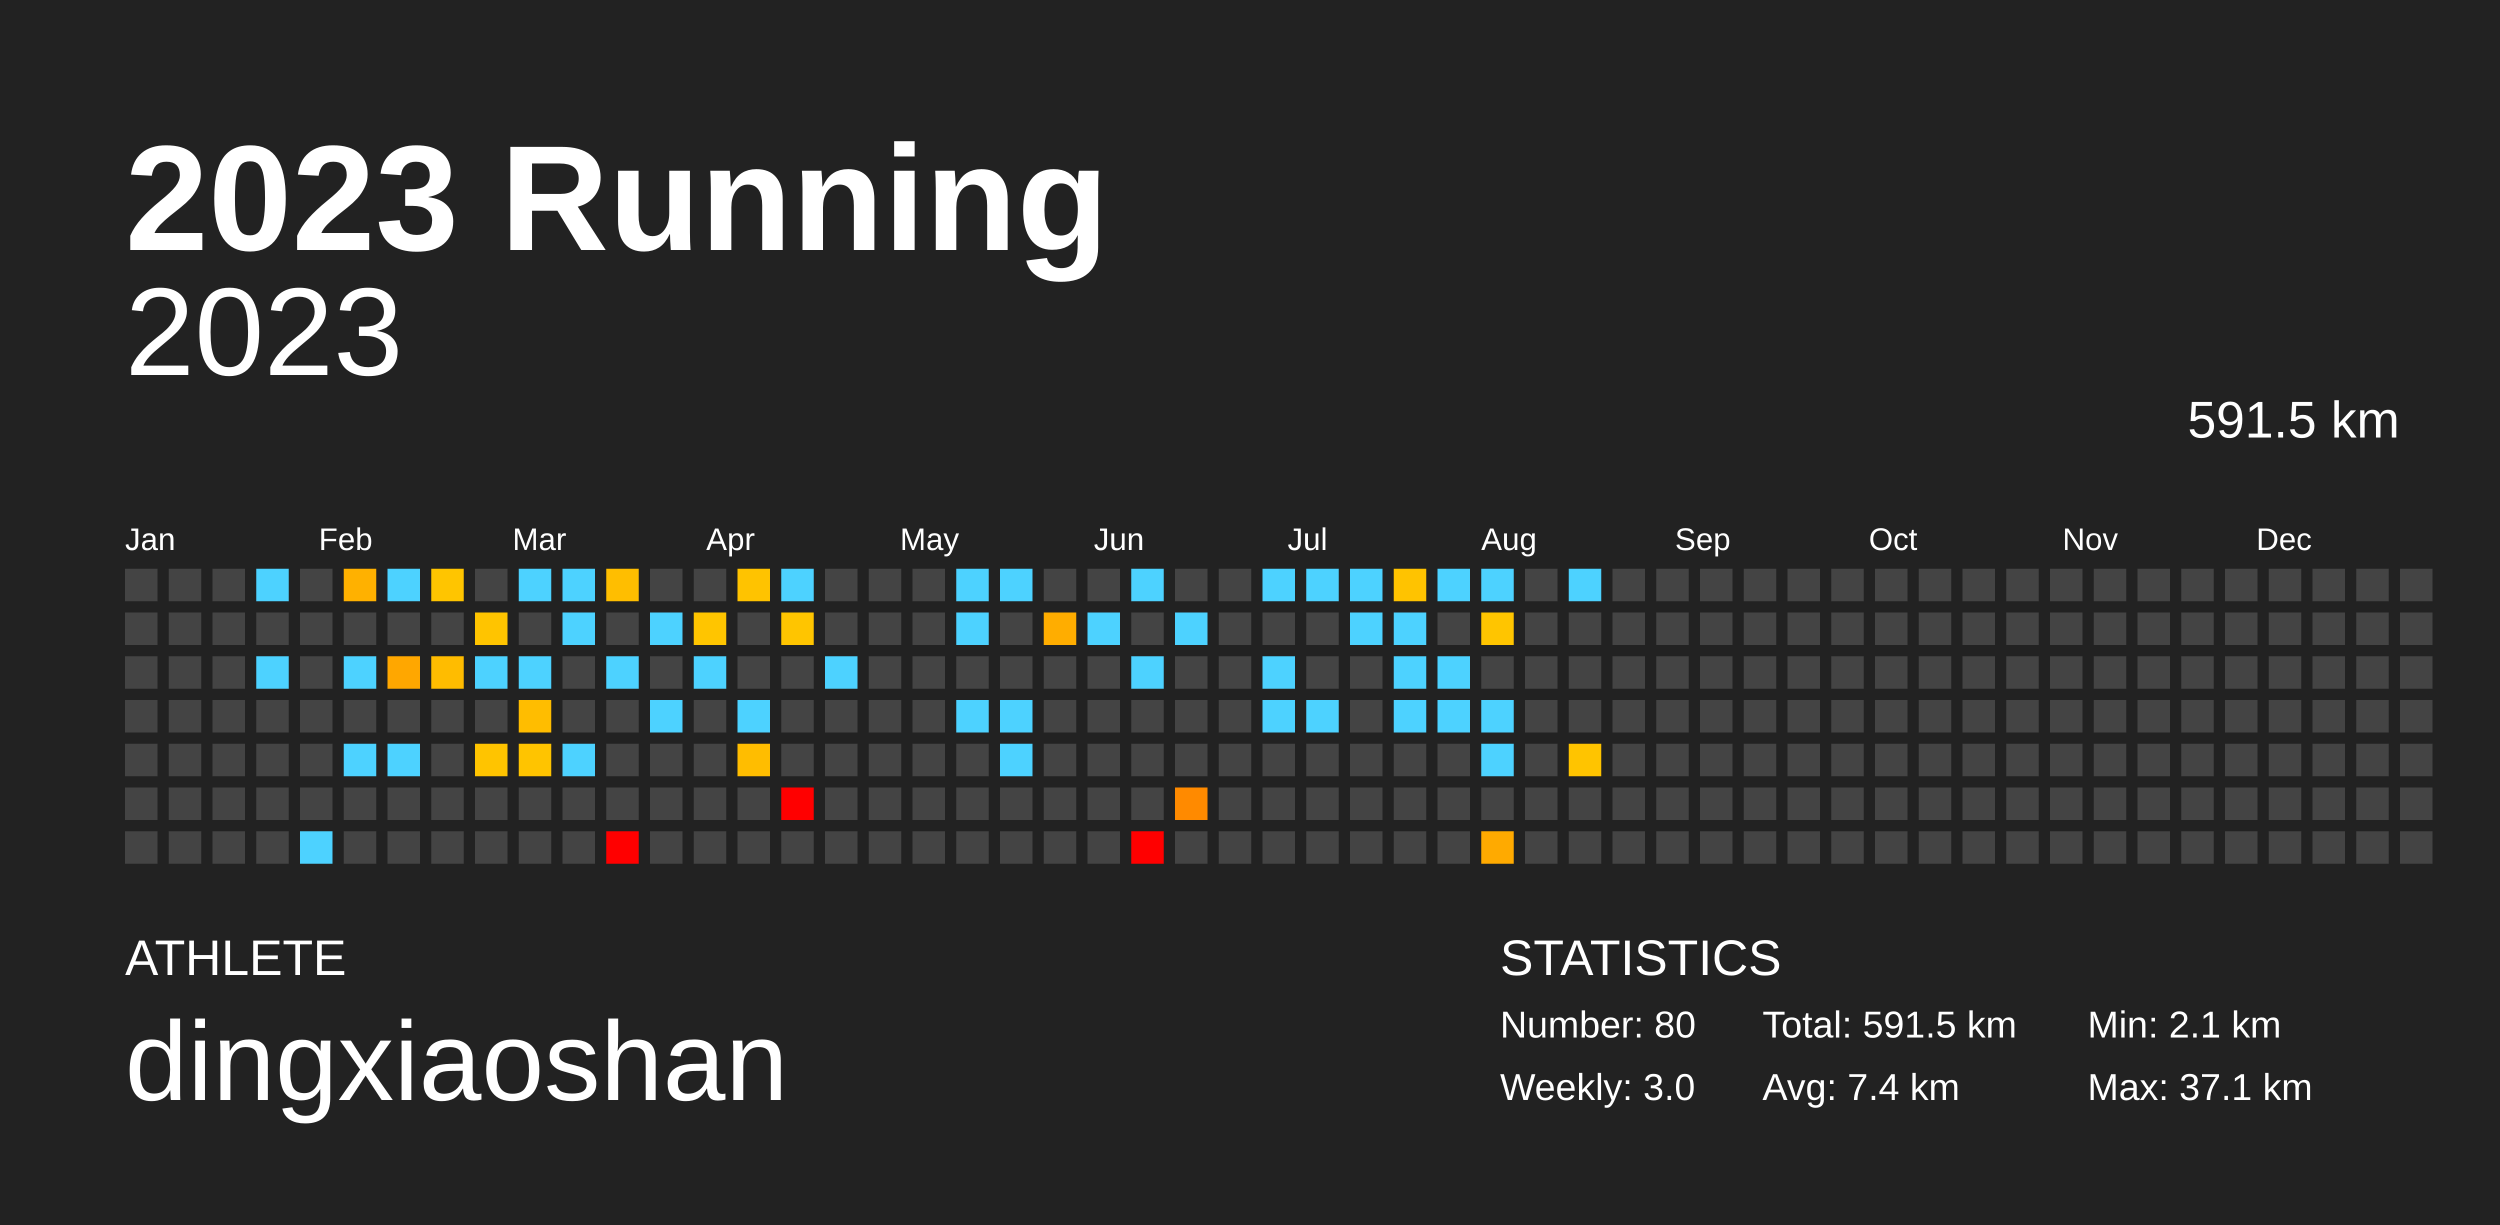
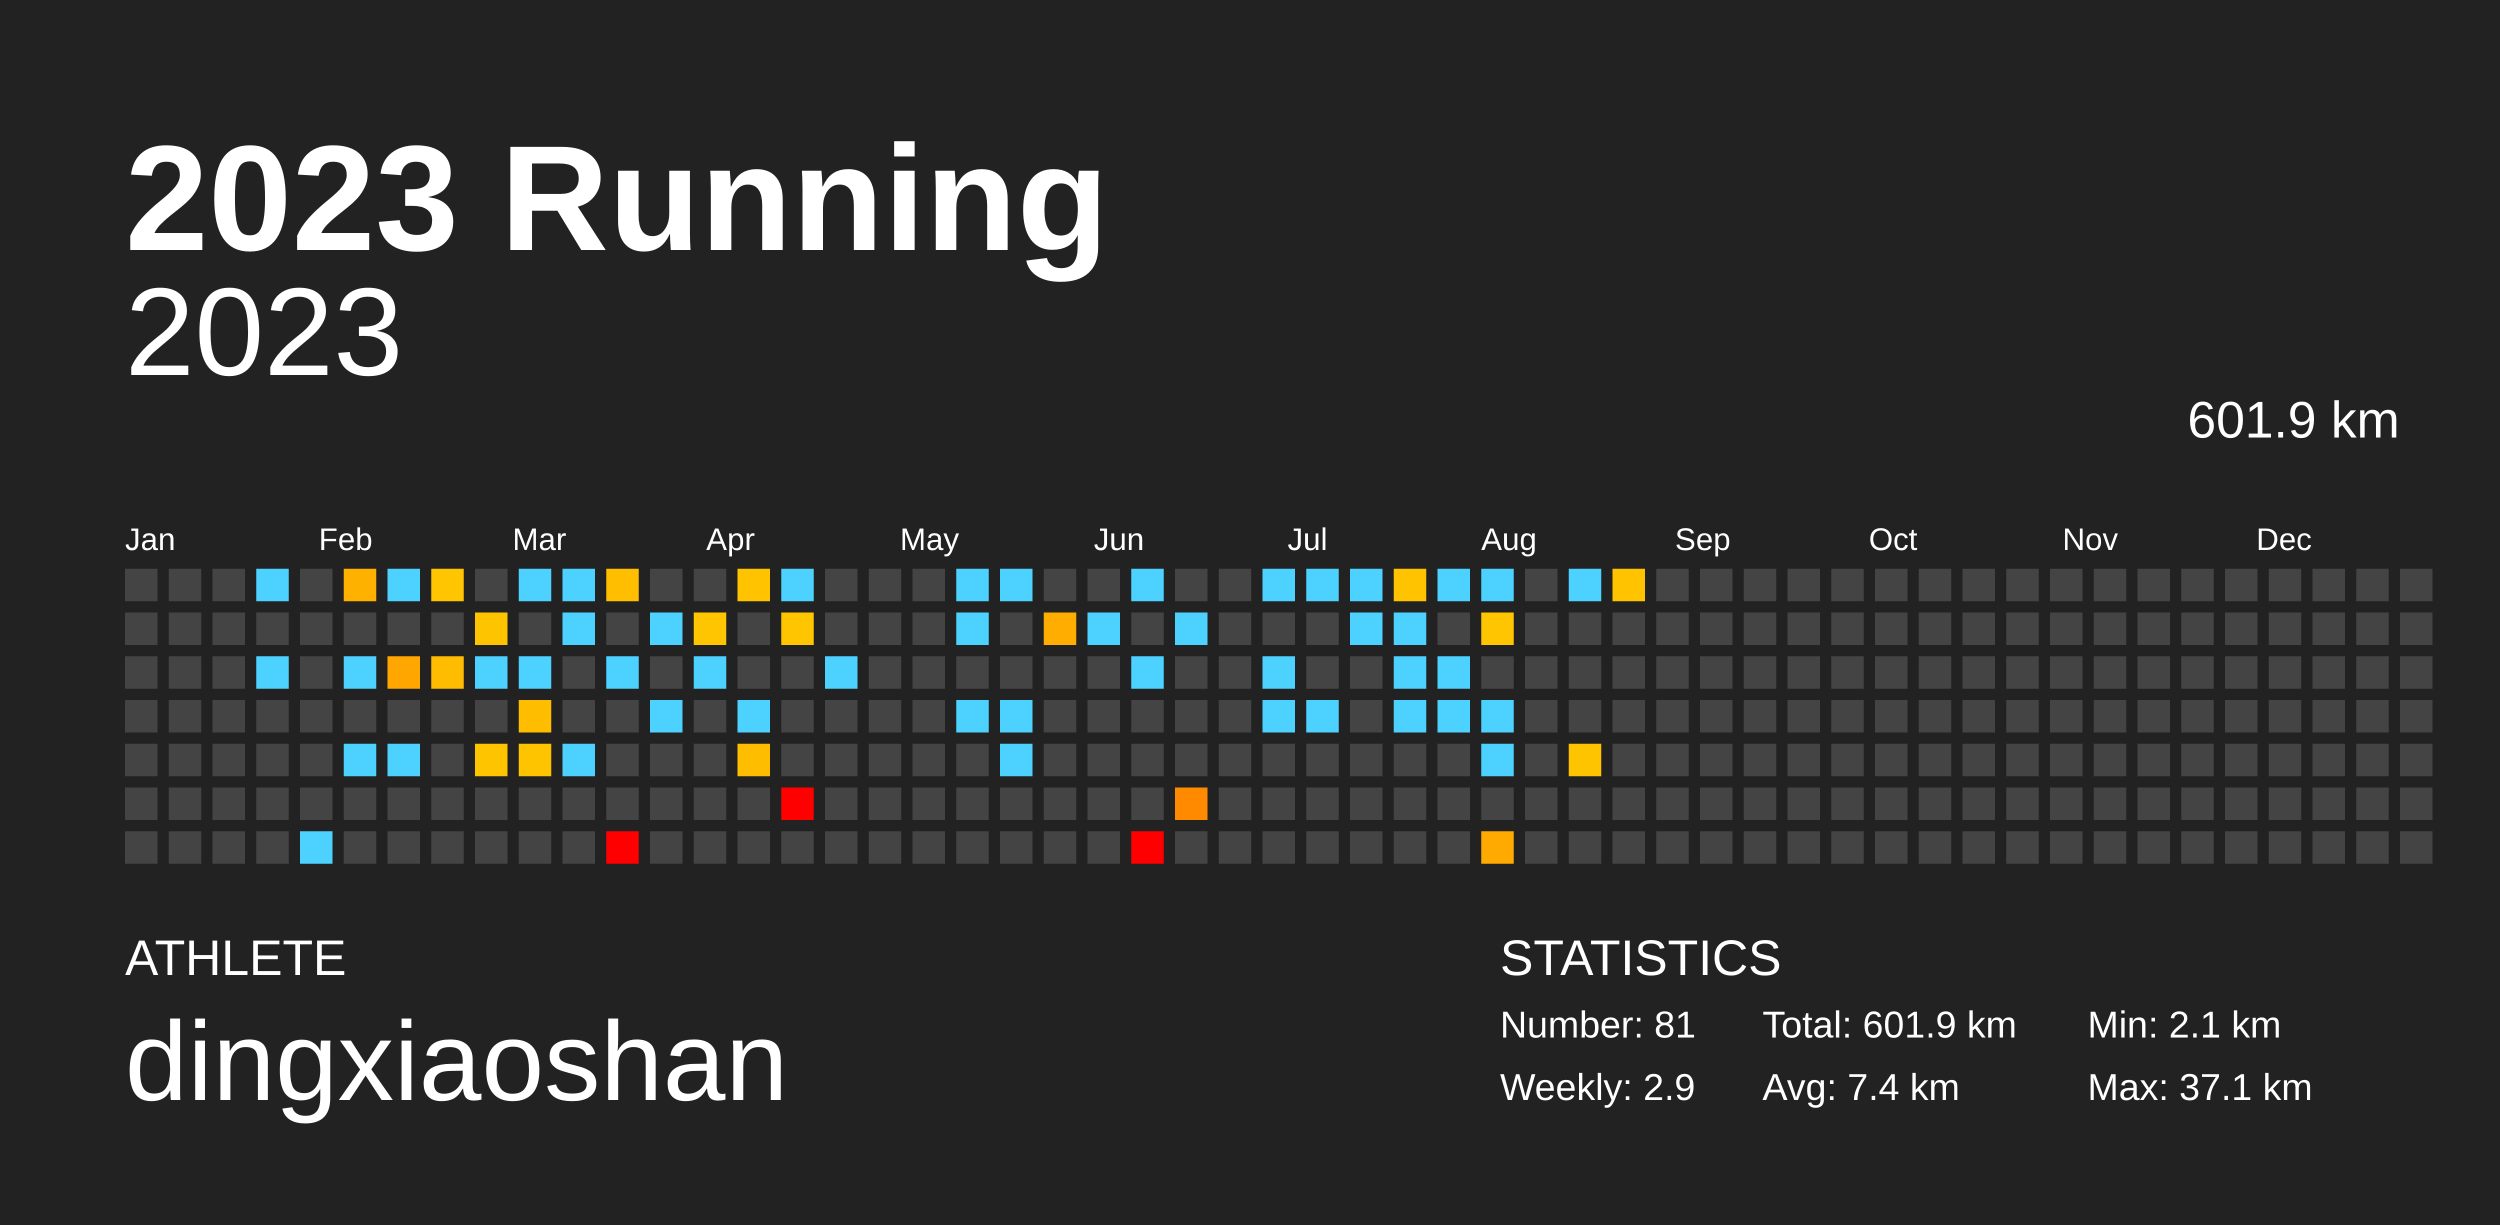
<svg xmlns="http://www.w3.org/2000/svg" baseProfile="full" height="98mm" version="1.1" viewBox="0,0,200,98" width="200mm">
  <defs />
  <rect fill="#222222" height="98" width="200" x="0" y="0" />
  <text fill="#FFFFFF" style="font-size:12px; font-family:Arial; font-weight:bold;" x="10" y="20">2023 Running</text>
  <text fill="#FFFFFF" style="font-size:4px; font-family:Arial" x="10" y="78">ATHLETE</text>
  <text fill="#FFFFFF" style="font-size:9px; font-family:Arial" x="10" y="88">dingxiaoshan</text>
  <text fill="#FFFFFF" style="font-size:4px; font-family:Arial" x="120" y="78">STATISTICS</text>
-   <text fill="#FFFFFF" style="font-size:3px; font-family:Arial" x="120" y="83">Number: 80</text>
-   <text fill="#FFFFFF" style="font-size:3px; font-family:Arial" x="120" y="88">Weekly: 3.0</text>
-   <text fill="#FFFFFF" style="font-size:3px; font-family:Arial" x="141" y="83">Total: 591.5 km</text>
+   <text fill="#FFFFFF" style="font-size:3px; font-family:Arial" x="120" y="83">Number: 81</text>
+   <text fill="#FFFFFF" style="font-size:3px; font-family:Arial" x="120" y="88">Weekly: 2.9</text>
+   <text fill="#FFFFFF" style="font-size:3px; font-family:Arial" x="141" y="83">Total: 601.9 km</text>
  <text fill="#FFFFFF" style="font-size:3px; font-family:Arial" x="141" y="88">Avg: 7.4 km</text>
  <text fill="#FFFFFF" style="font-size:3px; font-family:Arial" x="167" y="83">Min: 2.1 km</text>
  <text fill="#FFFFFF" style="font-size:3px; font-family:Arial" x="167" y="88">Max: 37.1 km</text>
  <text alignment-baseline="hanging" fill="#FFFFFF" style="font-size:10.0px; font-family:Arial;" x="10" y="30">2023</text>
-   <text alignment-baseline="hanging" fill="#FFFFFF" style="font-size:4.125px; font-family:Arial;" x="175" y="35">591.5 km</text>
+   <text alignment-baseline="hanging" fill="#FFFFFF" style="font-size:4.125px; font-family:Arial;" x="175" y="35">601.9 km</text>
  <text fill="#FFFFFF" style="font-size:2.5px; font-family:Arial" x="10.0" y="44">Jan</text>
  <text fill="#FFFFFF" style="font-size:2.5px; font-family:Arial" x="25.5" y="44">Feb</text>
  <text fill="#FFFFFF" style="font-size:2.5px; font-family:Arial" x="41.0" y="44">Mar</text>
  <text fill="#FFFFFF" style="font-size:2.5px; font-family:Arial" x="56.5" y="44">Apr</text>
  <text fill="#FFFFFF" style="font-size:2.5px; font-family:Arial" x="72.0" y="44">May</text>
  <text fill="#FFFFFF" style="font-size:2.5px; font-family:Arial" x="87.5" y="44">Jun</text>
  <text fill="#FFFFFF" style="font-size:2.5px; font-family:Arial" x="103.0" y="44">Jul</text>
  <text fill="#FFFFFF" style="font-size:2.5px; font-family:Arial" x="118.5" y="44">Aug</text>
  <text fill="#FFFFFF" style="font-size:2.5px; font-family:Arial" x="134.0" y="44">Sep</text>
  <text fill="#FFFFFF" style="font-size:2.5px; font-family:Arial" x="149.5" y="44">Oct</text>
  <text fill="#FFFFFF" style="font-size:2.5px; font-family:Arial" x="165.0" y="44">Nov</text>
  <text fill="#FFFFFF" style="font-size:2.5px; font-family:Arial" x="180.5" y="44">Dec</text>
  <rect fill="#444444" height="2.6" width="2.6" x="10.0" y="45.5" />
  <rect fill="#444444" height="2.6" width="2.6" x="10.0" y="49.0" />
  <rect fill="#444444" height="2.6" width="2.6" x="10.0" y="52.5" />
  <rect fill="#444444" height="2.6" width="2.6" x="10.0" y="56.0" />
  <rect fill="#444444" height="2.6" width="2.6" x="10.0" y="59.5" />
  <rect fill="#444444" height="2.6" width="2.6" x="10.0" y="63.0" />
  <rect fill="#444444" height="2.6" width="2.6" x="10.0" y="66.5" />
  <rect fill="#444444" height="2.6" width="2.6" x="13.5" y="45.5" />
  <rect fill="#444444" height="2.6" width="2.6" x="13.5" y="49.0" />
  <rect fill="#444444" height="2.6" width="2.6" x="13.5" y="52.5" />
  <rect fill="#444444" height="2.6" width="2.6" x="13.5" y="56.0" />
  <rect fill="#444444" height="2.6" width="2.6" x="13.5" y="59.5" />
  <rect fill="#444444" height="2.6" width="2.6" x="13.5" y="63.0" />
  <rect fill="#444444" height="2.6" width="2.6" x="13.5" y="66.5" />
  <rect fill="#444444" height="2.6" width="2.6" x="17.0" y="45.5" />
  <rect fill="#444444" height="2.6" width="2.6" x="17.0" y="49.0" />
  <rect fill="#444444" height="2.6" width="2.6" x="17.0" y="52.5" />
  <rect fill="#444444" height="2.6" width="2.6" x="17.0" y="56.0" />
  <rect fill="#444444" height="2.6" width="2.6" x="17.0" y="59.5" />
  <rect fill="#444444" height="2.6" width="2.6" x="17.0" y="63.0" />
  <rect fill="#444444" height="2.6" width="2.6" x="17.0" y="66.5" />
  <rect fill="#4dd2ff" height="2.6" width="2.6" x="20.5" y="45.5" />
  <rect fill="#444444" height="2.6" width="2.6" x="20.5" y="49.0" />
  <rect fill="#4dd2ff" height="2.6" width="2.6" x="20.5" y="52.5" />
  <rect fill="#444444" height="2.6" width="2.6" x="20.5" y="56.0" />
  <rect fill="#444444" height="2.6" width="2.6" x="20.5" y="59.5" />
  <rect fill="#444444" height="2.6" width="2.6" x="20.5" y="63.0" />
  <rect fill="#444444" height="2.6" width="2.6" x="20.5" y="66.5" />
  <rect fill="#444444" height="2.6" width="2.6" x="24.0" y="45.5" />
  <rect fill="#444444" height="2.6" width="2.6" x="24.0" y="49.0" />
  <rect fill="#444444" height="2.6" width="2.6" x="24.0" y="52.5" />
  <rect fill="#444444" height="2.6" width="2.6" x="24.0" y="56.0" />
  <rect fill="#444444" height="2.6" width="2.6" x="24.0" y="59.5" />
  <rect fill="#444444" height="2.6" width="2.6" x="24.0" y="63.0" />
  <rect fill="#4dd2ff" height="2.6" width="2.6" x="24.0" y="66.5" />
  <rect fill="#ffb100" height="2.6" width="2.6" x="27.5" y="45.5" />
  <rect fill="#444444" height="2.6" width="2.6" x="27.5" y="49.0" />
  <rect fill="#4dd2ff" height="2.6" width="2.6" x="27.5" y="52.5" />
  <rect fill="#444444" height="2.6" width="2.6" x="27.5" y="56.0" />
  <rect fill="#4dd2ff" height="2.6" width="2.6" x="27.5" y="59.5" />
  <rect fill="#444444" height="2.6" width="2.6" x="27.5" y="63.0" />
  <rect fill="#444444" height="2.6" width="2.6" x="27.5" y="66.5" />
  <rect fill="#4dd2ff" height="2.6" width="2.6" x="31.0" y="45.5" />
  <rect fill="#444444" height="2.6" width="2.6" x="31.0" y="49.0" />
  <rect fill="#ffa700" height="2.6" width="2.6" x="31.0" y="52.5" />
  <rect fill="#444444" height="2.6" width="2.6" x="31.0" y="56.0" />
  <rect fill="#4dd2ff" height="2.6" width="2.6" x="31.0" y="59.5" />
  <rect fill="#444444" height="2.6" width="2.6" x="31.0" y="63.0" />
  <rect fill="#444444" height="2.6" width="2.6" x="31.0" y="66.5" />
  <rect fill="#ffc500" height="2.6" width="2.6" x="34.5" y="45.5" />
  <rect fill="#444444" height="2.6" width="2.6" x="34.5" y="49.0" />
  <rect fill="#ffbc00" height="2.6" width="2.6" x="34.5" y="52.5" />
  <rect fill="#444444" height="2.6" width="2.6" x="34.5" y="56.0" />
  <rect fill="#444444" height="2.6" width="2.6" x="34.5" y="59.5" />
  <rect fill="#444444" height="2.6" width="2.6" x="34.5" y="63.0" />
  <rect fill="#444444" height="2.6" width="2.6" x="34.5" y="66.5" />
  <rect fill="#444444" height="2.6" width="2.6" x="38.0" y="45.5" />
  <rect fill="#ffc400" height="2.6" width="2.6" x="38.0" y="49.0" />
  <rect fill="#4dd2ff" height="2.6" width="2.6" x="38.0" y="52.5" />
  <rect fill="#444444" height="2.6" width="2.6" x="38.0" y="56.0" />
  <rect fill="#ffc400" height="2.6" width="2.6" x="38.0" y="59.5" />
  <rect fill="#444444" height="2.6" width="2.6" x="38.0" y="63.0" />
  <rect fill="#444444" height="2.6" width="2.6" x="38.0" y="66.5" />
  <rect fill="#4dd2ff" height="2.6" width="2.6" x="41.5" y="45.5" />
  <rect fill="#444444" height="2.6" width="2.6" x="41.5" y="49.0" />
  <rect fill="#4dd2ff" height="2.6" width="2.6" x="41.5" y="52.5" />
  <rect fill="#ffbd00" height="2.6" width="2.6" x="41.5" y="56.0" />
  <rect fill="#ffc400" height="2.6" width="2.6" x="41.5" y="59.5" />
  <rect fill="#444444" height="2.6" width="2.6" x="41.5" y="63.0" />
  <rect fill="#444444" height="2.6" width="2.6" x="41.5" y="66.5" />
  <rect fill="#4dd2ff" height="2.6" width="2.6" x="45.0" y="45.5" />
  <rect fill="#4dd2ff" height="2.6" width="2.6" x="45.0" y="49.0" />
  <rect fill="#444444" height="2.6" width="2.6" x="45.0" y="52.5" />
  <rect fill="#444444" height="2.6" width="2.6" x="45.0" y="56.0" />
  <rect fill="#4dd2ff" height="2.6" width="2.6" x="45.0" y="59.5" />
  <rect fill="#444444" height="2.6" width="2.6" x="45.0" y="63.0" />
  <rect fill="#444444" height="2.6" width="2.6" x="45.0" y="66.5" />
  <rect fill="#ffbe00" height="2.6" width="2.6" x="48.5" y="45.5" />
  <rect fill="#444444" height="2.6" width="2.6" x="48.5" y="49.0" />
  <rect fill="#4dd2ff" height="2.6" width="2.6" x="48.5" y="52.5" />
  <rect fill="#444444" height="2.6" width="2.6" x="48.5" y="56.0" />
  <rect fill="#444444" height="2.6" width="2.6" x="48.5" y="59.5" />
  <rect fill="#444444" height="2.6" width="2.6" x="48.5" y="63.0" />
  <rect fill="red" height="2.6" width="2.6" x="48.5" y="66.5" />
  <rect fill="#444444" height="2.6" width="2.6" x="52.0" y="45.5" />
  <rect fill="#4dd2ff" height="2.6" width="2.6" x="52.0" y="49.0" />
  <rect fill="#444444" height="2.6" width="2.6" x="52.0" y="52.5" />
  <rect fill="#4dd2ff" height="2.6" width="2.6" x="52.0" y="56.0" />
  <rect fill="#444444" height="2.6" width="2.6" x="52.0" y="59.5" />
  <rect fill="#444444" height="2.6" width="2.6" x="52.0" y="63.0" />
  <rect fill="#444444" height="2.6" width="2.6" x="52.0" y="66.5" />
  <rect fill="#444444" height="2.6" width="2.6" x="55.5" y="45.5" />
  <rect fill="#ffc500" height="2.6" width="2.6" x="55.5" y="49.0" />
  <rect fill="#4dd2ff" height="2.6" width="2.6" x="55.5" y="52.5" />
  <rect fill="#444444" height="2.6" width="2.6" x="55.5" y="56.0" />
  <rect fill="#444444" height="2.6" width="2.6" x="55.5" y="59.5" />
  <rect fill="#444444" height="2.6" width="2.6" x="55.5" y="63.0" />
  <rect fill="#444444" height="2.6" width="2.6" x="55.5" y="66.5" />
  <rect fill="#ffc300" height="2.6" width="2.6" x="59.0" y="45.5" />
  <rect fill="#444444" height="2.6" width="2.6" x="59.0" y="49.0" />
  <rect fill="#444444" height="2.6" width="2.6" x="59.0" y="52.5" />
  <rect fill="#4dd2ff" height="2.6" width="2.6" x="59.0" y="56.0" />
  <rect fill="#ffbd00" height="2.6" width="2.6" x="59.0" y="59.5" />
  <rect fill="#444444" height="2.6" width="2.6" x="59.0" y="63.0" />
  <rect fill="#444444" height="2.6" width="2.6" x="59.0" y="66.5" />
  <rect fill="#4dd2ff" height="2.6" width="2.6" x="62.5" y="45.5" />
  <rect fill="#ffc500" height="2.6" width="2.6" x="62.5" y="49.0" />
  <rect fill="#444444" height="2.6" width="2.6" x="62.5" y="52.5" />
  <rect fill="#444444" height="2.6" width="2.6" x="62.5" y="56.0" />
  <rect fill="#444444" height="2.6" width="2.6" x="62.5" y="59.5" />
  <rect fill="red" height="2.6" width="2.6" x="62.5" y="63.0" />
  <rect fill="#444444" height="2.6" width="2.6" x="62.5" y="66.5" />
  <rect fill="#444444" height="2.6" width="2.6" x="66.0" y="45.5" />
  <rect fill="#444444" height="2.6" width="2.6" x="66.0" y="49.0" />
  <rect fill="#4dd2ff" height="2.6" width="2.6" x="66.0" y="52.5" />
  <rect fill="#444444" height="2.6" width="2.6" x="66.0" y="56.0" />
  <rect fill="#444444" height="2.6" width="2.6" x="66.0" y="59.5" />
  <rect fill="#444444" height="2.6" width="2.6" x="66.0" y="63.0" />
  <rect fill="#444444" height="2.6" width="2.6" x="66.0" y="66.5" />
  <rect fill="#444444" height="2.6" width="2.6" x="69.5" y="45.5" />
  <rect fill="#444444" height="2.6" width="2.6" x="69.5" y="49.0" />
  <rect fill="#444444" height="2.6" width="2.6" x="69.5" y="52.5" />
  <rect fill="#444444" height="2.6" width="2.6" x="69.5" y="56.0" />
  <rect fill="#444444" height="2.6" width="2.6" x="69.5" y="59.5" />
  <rect fill="#444444" height="2.6" width="2.6" x="69.5" y="63.0" />
  <rect fill="#444444" height="2.6" width="2.6" x="69.5" y="66.5" />
  <rect fill="#444444" height="2.6" width="2.6" x="73.0" y="45.5" />
  <rect fill="#444444" height="2.6" width="2.6" x="73.0" y="49.0" />
  <rect fill="#444444" height="2.6" width="2.6" x="73.0" y="52.5" />
  <rect fill="#444444" height="2.6" width="2.6" x="73.0" y="56.0" />
  <rect fill="#444444" height="2.6" width="2.6" x="73.0" y="59.5" />
  <rect fill="#444444" height="2.6" width="2.6" x="73.0" y="63.0" />
  <rect fill="#444444" height="2.6" width="2.6" x="73.0" y="66.5" />
  <rect fill="#4dd2ff" height="2.6" width="2.6" x="76.5" y="45.5" />
  <rect fill="#4dd2ff" height="2.6" width="2.6" x="76.5" y="49.0" />
  <rect fill="#444444" height="2.6" width="2.6" x="76.5" y="52.5" />
  <rect fill="#4dd2ff" height="2.6" width="2.6" x="76.5" y="56.0" />
  <rect fill="#444444" height="2.6" width="2.6" x="76.5" y="59.5" />
  <rect fill="#444444" height="2.6" width="2.6" x="76.5" y="63.0" />
  <rect fill="#444444" height="2.6" width="2.6" x="76.5" y="66.5" />
  <rect fill="#4dd2ff" height="2.6" width="2.6" x="80.0" y="45.5" />
  <rect fill="#444444" height="2.6" width="2.6" x="80.0" y="49.0" />
  <rect fill="#444444" height="2.6" width="2.6" x="80.0" y="52.5" />
  <rect fill="#4dd2ff" height="2.6" width="2.6" x="80.0" y="56.0" />
  <rect fill="#4dd2ff" height="2.6" width="2.6" x="80.0" y="59.5" />
  <rect fill="#444444" height="2.6" width="2.6" x="80.0" y="63.0" />
  <rect fill="#444444" height="2.6" width="2.6" x="80.0" y="66.5" />
  <rect fill="#444444" height="2.6" width="2.6" x="83.5" y="45.5" />
  <rect fill="#ffad00" height="2.6" width="2.6" x="83.5" y="49.0" />
  <rect fill="#444444" height="2.6" width="2.6" x="83.5" y="52.5" />
  <rect fill="#444444" height="2.6" width="2.6" x="83.5" y="56.0" />
  <rect fill="#444444" height="2.6" width="2.6" x="83.5" y="59.5" />
  <rect fill="#444444" height="2.6" width="2.6" x="83.5" y="63.0" />
  <rect fill="#444444" height="2.6" width="2.6" x="83.5" y="66.5" />
  <rect fill="#444444" height="2.6" width="2.6" x="87.0" y="45.5" />
  <rect fill="#4dd2ff" height="2.6" width="2.6" x="87.0" y="49.0" />
  <rect fill="#444444" height="2.6" width="2.6" x="87.0" y="52.5" />
  <rect fill="#444444" height="2.6" width="2.6" x="87.0" y="56.0" />
  <rect fill="#444444" height="2.6" width="2.6" x="87.0" y="59.5" />
  <rect fill="#444444" height="2.6" width="2.6" x="87.0" y="63.0" />
  <rect fill="#444444" height="2.6" width="2.6" x="87.0" y="66.5" />
  <rect fill="#4dd2ff" height="2.6" width="2.6" x="90.5" y="45.5" />
  <rect fill="#444444" height="2.6" width="2.6" x="90.5" y="49.0" />
  <rect fill="#4dd2ff" height="2.6" width="2.6" x="90.5" y="52.5" />
  <rect fill="#444444" height="2.6" width="2.6" x="90.5" y="56.0" />
  <rect fill="#444444" height="2.6" width="2.6" x="90.5" y="59.5" />
  <rect fill="#444444" height="2.6" width="2.6" x="90.5" y="63.0" />
  <rect fill="red" height="2.6" width="2.6" x="90.5" y="66.5" />
  <rect fill="#444444" height="2.6" width="2.6" x="94.0" y="45.5" />
  <rect fill="#4dd2ff" height="2.6" width="2.6" x="94.0" y="49.0" />
  <rect fill="#444444" height="2.6" width="2.6" x="94.0" y="52.5" />
  <rect fill="#444444" height="2.6" width="2.6" x="94.0" y="56.0" />
  <rect fill="#444444" height="2.6" width="2.6" x="94.0" y="59.5" />
  <rect fill="#ff8a00" height="2.6" width="2.6" x="94.0" y="63.0" />
  <rect fill="#444444" height="2.6" width="2.6" x="94.0" y="66.5" />
  <rect fill="#444444" height="2.6" width="2.6" x="97.5" y="45.5" />
  <rect fill="#444444" height="2.6" width="2.6" x="97.5" y="49.0" />
  <rect fill="#444444" height="2.6" width="2.6" x="97.5" y="52.5" />
  <rect fill="#444444" height="2.6" width="2.6" x="97.5" y="56.0" />
  <rect fill="#444444" height="2.6" width="2.6" x="97.5" y="59.5" />
  <rect fill="#444444" height="2.6" width="2.6" x="97.5" y="63.0" />
  <rect fill="#444444" height="2.6" width="2.6" x="97.5" y="66.5" />
  <rect fill="#4dd2ff" height="2.6" width="2.6" x="101.0" y="45.5" />
  <rect fill="#444444" height="2.6" width="2.6" x="101.0" y="49.0" />
  <rect fill="#4dd2ff" height="2.6" width="2.6" x="101.0" y="52.5" />
  <rect fill="#4dd2ff" height="2.6" width="2.6" x="101.0" y="56.0" />
  <rect fill="#444444" height="2.6" width="2.6" x="101.0" y="59.5" />
  <rect fill="#444444" height="2.6" width="2.6" x="101.0" y="63.0" />
  <rect fill="#444444" height="2.6" width="2.6" x="101.0" y="66.5" />
  <rect fill="#4dd2ff" height="2.6" width="2.6" x="104.5" y="45.5" />
  <rect fill="#444444" height="2.6" width="2.6" x="104.5" y="49.0" />
  <rect fill="#444444" height="2.6" width="2.6" x="104.5" y="52.5" />
  <rect fill="#4dd2ff" height="2.6" width="2.6" x="104.5" y="56.0" />
  <rect fill="#444444" height="2.6" width="2.6" x="104.5" y="59.5" />
  <rect fill="#444444" height="2.6" width="2.6" x="104.5" y="63.0" />
  <rect fill="#444444" height="2.6" width="2.6" x="104.5" y="66.5" />
  <rect fill="#4dd2ff" height="2.6" width="2.6" x="108.0" y="45.5" />
  <rect fill="#4dd2ff" height="2.6" width="2.6" x="108.0" y="49.0" />
  <rect fill="#444444" height="2.6" width="2.6" x="108.0" y="52.5" />
  <rect fill="#444444" height="2.6" width="2.6" x="108.0" y="56.0" />
  <rect fill="#444444" height="2.6" width="2.6" x="108.0" y="59.5" />
  <rect fill="#444444" height="2.6" width="2.6" x="108.0" y="63.0" />
  <rect fill="#444444" height="2.6" width="2.6" x="108.0" y="66.5" />
  <rect fill="#ffc300" height="2.6" width="2.6" x="111.5" y="45.5" />
  <rect fill="#4dd2ff" height="2.6" width="2.6" x="111.5" y="49.0" />
  <rect fill="#4dd2ff" height="2.6" width="2.6" x="111.5" y="52.5" />
  <rect fill="#4dd2ff" height="2.6" width="2.6" x="111.5" y="56.0" />
  <rect fill="#444444" height="2.6" width="2.6" x="111.5" y="59.5" />
  <rect fill="#444444" height="2.6" width="2.6" x="111.5" y="63.0" />
  <rect fill="#444444" height="2.6" width="2.6" x="111.5" y="66.5" />
  <rect fill="#4dd2ff" height="2.6" width="2.6" x="115.0" y="45.5" />
  <rect fill="#444444" height="2.6" width="2.6" x="115.0" y="49.0" />
  <rect fill="#4dd2ff" height="2.6" width="2.6" x="115.0" y="52.5" />
  <rect fill="#4dd2ff" height="2.6" width="2.6" x="115.0" y="56.0" />
  <rect fill="#444444" height="2.6" width="2.6" x="115.0" y="59.5" />
  <rect fill="#444444" height="2.6" width="2.6" x="115.0" y="63.0" />
  <rect fill="#444444" height="2.6" width="2.6" x="115.0" y="66.5" />
  <rect fill="#4dd2ff" height="2.6" width="2.6" x="118.5" y="45.5" />
  <rect fill="#ffc500" height="2.6" width="2.6" x="118.5" y="49.0" />
  <rect fill="#444444" height="2.6" width="2.6" x="118.5" y="52.5" />
  <rect fill="#4dd2ff" height="2.6" width="2.6" x="118.5" y="56.0" />
  <rect fill="#4dd2ff" height="2.6" width="2.6" x="118.5" y="59.5" />
  <rect fill="#444444" height="2.6" width="2.6" x="118.5" y="63.0" />
  <rect fill="#ffaa00" height="2.6" width="2.6" x="118.5" y="66.5" />
  <rect fill="#444444" height="2.6" width="2.6" x="122.0" y="45.5" />
  <rect fill="#444444" height="2.6" width="2.6" x="122.0" y="49.0" />
  <rect fill="#444444" height="2.6" width="2.6" x="122.0" y="52.5" />
  <rect fill="#444444" height="2.6" width="2.6" x="122.0" y="56.0" />
  <rect fill="#444444" height="2.6" width="2.6" x="122.0" y="59.5" />
  <rect fill="#444444" height="2.6" width="2.6" x="122.0" y="63.0" />
  <rect fill="#444444" height="2.6" width="2.6" x="122.0" y="66.5" />
  <rect fill="#4dd2ff" height="2.6" width="2.6" x="125.5" y="45.5" />
  <rect fill="#444444" height="2.6" width="2.6" x="125.5" y="49.0" />
  <rect fill="#444444" height="2.6" width="2.6" x="125.5" y="52.5" />
  <rect fill="#444444" height="2.6" width="2.6" x="125.5" y="56.0" />
  <rect fill="#ffc400" height="2.6" width="2.6" x="125.5" y="59.5" />
  <rect fill="#444444" height="2.6" width="2.6" x="125.5" y="63.0" />
  <rect fill="#444444" height="2.6" width="2.6" x="125.5" y="66.5" />
-   <rect fill="#444444" height="2.6" width="2.6" x="129.0" y="45.5" />
+   <rect fill="#ffc300" height="2.6" width="2.6" x="129.0" y="45.5" />
  <rect fill="#444444" height="2.6" width="2.6" x="129.0" y="49.0" />
  <rect fill="#444444" height="2.6" width="2.6" x="129.0" y="52.5" />
  <rect fill="#444444" height="2.6" width="2.6" x="129.0" y="56.0" />
  <rect fill="#444444" height="2.6" width="2.6" x="129.0" y="59.5" />
  <rect fill="#444444" height="2.6" width="2.6" x="129.0" y="63.0" />
  <rect fill="#444444" height="2.6" width="2.6" x="129.0" y="66.5" />
  <rect fill="#444444" height="2.6" width="2.6" x="132.5" y="45.5" />
  <rect fill="#444444" height="2.6" width="2.6" x="132.5" y="49.0" />
  <rect fill="#444444" height="2.6" width="2.6" x="132.5" y="52.5" />
  <rect fill="#444444" height="2.6" width="2.6" x="132.5" y="56.0" />
  <rect fill="#444444" height="2.6" width="2.6" x="132.5" y="59.5" />
  <rect fill="#444444" height="2.6" width="2.6" x="132.5" y="63.0" />
  <rect fill="#444444" height="2.6" width="2.6" x="132.5" y="66.5" />
  <rect fill="#444444" height="2.6" width="2.6" x="136.0" y="45.5" />
  <rect fill="#444444" height="2.6" width="2.6" x="136.0" y="49.0" />
  <rect fill="#444444" height="2.6" width="2.6" x="136.0" y="52.5" />
  <rect fill="#444444" height="2.6" width="2.6" x="136.0" y="56.0" />
  <rect fill="#444444" height="2.6" width="2.6" x="136.0" y="59.5" />
  <rect fill="#444444" height="2.6" width="2.6" x="136.0" y="63.0" />
  <rect fill="#444444" height="2.6" width="2.6" x="136.0" y="66.5" />
  <rect fill="#444444" height="2.6" width="2.6" x="139.5" y="45.5" />
  <rect fill="#444444" height="2.6" width="2.6" x="139.5" y="49.0" />
  <rect fill="#444444" height="2.6" width="2.6" x="139.5" y="52.5" />
  <rect fill="#444444" height="2.6" width="2.6" x="139.5" y="56.0" />
  <rect fill="#444444" height="2.6" width="2.6" x="139.5" y="59.5" />
  <rect fill="#444444" height="2.6" width="2.6" x="139.5" y="63.0" />
  <rect fill="#444444" height="2.6" width="2.6" x="139.5" y="66.5" />
  <rect fill="#444444" height="2.6" width="2.6" x="143.0" y="45.5" />
  <rect fill="#444444" height="2.6" width="2.6" x="143.0" y="49.0" />
  <rect fill="#444444" height="2.6" width="2.6" x="143.0" y="52.5" />
  <rect fill="#444444" height="2.6" width="2.6" x="143.0" y="56.0" />
  <rect fill="#444444" height="2.6" width="2.6" x="143.0" y="59.5" />
  <rect fill="#444444" height="2.6" width="2.6" x="143.0" y="63.0" />
  <rect fill="#444444" height="2.6" width="2.6" x="143.0" y="66.5" />
  <rect fill="#444444" height="2.6" width="2.6" x="146.5" y="45.5" />
  <rect fill="#444444" height="2.6" width="2.6" x="146.5" y="49.0" />
  <rect fill="#444444" height="2.6" width="2.6" x="146.5" y="52.5" />
  <rect fill="#444444" height="2.6" width="2.6" x="146.5" y="56.0" />
  <rect fill="#444444" height="2.6" width="2.6" x="146.5" y="59.5" />
  <rect fill="#444444" height="2.6" width="2.6" x="146.5" y="63.0" />
  <rect fill="#444444" height="2.6" width="2.6" x="146.5" y="66.5" />
  <rect fill="#444444" height="2.6" width="2.6" x="150.0" y="45.5" />
  <rect fill="#444444" height="2.6" width="2.6" x="150.0" y="49.0" />
  <rect fill="#444444" height="2.6" width="2.6" x="150.0" y="52.5" />
  <rect fill="#444444" height="2.6" width="2.6" x="150.0" y="56.0" />
  <rect fill="#444444" height="2.6" width="2.6" x="150.0" y="59.5" />
  <rect fill="#444444" height="2.6" width="2.6" x="150.0" y="63.0" />
  <rect fill="#444444" height="2.6" width="2.6" x="150.0" y="66.5" />
  <rect fill="#444444" height="2.6" width="2.6" x="153.5" y="45.5" />
  <rect fill="#444444" height="2.6" width="2.6" x="153.5" y="49.0" />
  <rect fill="#444444" height="2.6" width="2.6" x="153.5" y="52.5" />
  <rect fill="#444444" height="2.6" width="2.6" x="153.5" y="56.0" />
  <rect fill="#444444" height="2.6" width="2.6" x="153.5" y="59.5" />
  <rect fill="#444444" height="2.6" width="2.6" x="153.5" y="63.0" />
  <rect fill="#444444" height="2.6" width="2.6" x="153.5" y="66.5" />
  <rect fill="#444444" height="2.6" width="2.6" x="157.0" y="45.5" />
  <rect fill="#444444" height="2.6" width="2.6" x="157.0" y="49.0" />
  <rect fill="#444444" height="2.6" width="2.6" x="157.0" y="52.5" />
  <rect fill="#444444" height="2.6" width="2.6" x="157.0" y="56.0" />
  <rect fill="#444444" height="2.6" width="2.6" x="157.0" y="59.5" />
  <rect fill="#444444" height="2.6" width="2.6" x="157.0" y="63.0" />
  <rect fill="#444444" height="2.6" width="2.6" x="157.0" y="66.5" />
  <rect fill="#444444" height="2.6" width="2.6" x="160.5" y="45.5" />
  <rect fill="#444444" height="2.6" width="2.6" x="160.5" y="49.0" />
  <rect fill="#444444" height="2.6" width="2.6" x="160.5" y="52.5" />
  <rect fill="#444444" height="2.6" width="2.6" x="160.5" y="56.0" />
  <rect fill="#444444" height="2.6" width="2.6" x="160.5" y="59.5" />
  <rect fill="#444444" height="2.6" width="2.6" x="160.5" y="63.0" />
  <rect fill="#444444" height="2.6" width="2.6" x="160.5" y="66.5" />
  <rect fill="#444444" height="2.6" width="2.6" x="164.0" y="45.5" />
  <rect fill="#444444" height="2.6" width="2.6" x="164.0" y="49.0" />
  <rect fill="#444444" height="2.6" width="2.6" x="164.0" y="52.5" />
  <rect fill="#444444" height="2.6" width="2.6" x="164.0" y="56.0" />
  <rect fill="#444444" height="2.6" width="2.6" x="164.0" y="59.5" />
  <rect fill="#444444" height="2.6" width="2.6" x="164.0" y="63.0" />
  <rect fill="#444444" height="2.6" width="2.6" x="164.0" y="66.5" />
  <rect fill="#444444" height="2.6" width="2.6" x="167.5" y="45.5" />
  <rect fill="#444444" height="2.6" width="2.6" x="167.5" y="49.0" />
  <rect fill="#444444" height="2.6" width="2.6" x="167.5" y="52.5" />
  <rect fill="#444444" height="2.6" width="2.6" x="167.5" y="56.0" />
  <rect fill="#444444" height="2.6" width="2.6" x="167.5" y="59.5" />
  <rect fill="#444444" height="2.6" width="2.6" x="167.5" y="63.0" />
  <rect fill="#444444" height="2.6" width="2.6" x="167.5" y="66.5" />
  <rect fill="#444444" height="2.6" width="2.6" x="171.0" y="45.5" />
  <rect fill="#444444" height="2.6" width="2.6" x="171.0" y="49.0" />
  <rect fill="#444444" height="2.6" width="2.6" x="171.0" y="52.5" />
  <rect fill="#444444" height="2.6" width="2.6" x="171.0" y="56.0" />
  <rect fill="#444444" height="2.6" width="2.6" x="171.0" y="59.5" />
  <rect fill="#444444" height="2.6" width="2.6" x="171.0" y="63.0" />
  <rect fill="#444444" height="2.6" width="2.6" x="171.0" y="66.5" />
  <rect fill="#444444" height="2.6" width="2.6" x="174.5" y="45.5" />
  <rect fill="#444444" height="2.6" width="2.6" x="174.5" y="49.0" />
  <rect fill="#444444" height="2.6" width="2.6" x="174.5" y="52.5" />
  <rect fill="#444444" height="2.6" width="2.6" x="174.5" y="56.0" />
  <rect fill="#444444" height="2.6" width="2.6" x="174.5" y="59.5" />
  <rect fill="#444444" height="2.6" width="2.6" x="174.5" y="63.0" />
  <rect fill="#444444" height="2.6" width="2.6" x="174.5" y="66.5" />
  <rect fill="#444444" height="2.6" width="2.6" x="178.0" y="45.5" />
  <rect fill="#444444" height="2.6" width="2.6" x="178.0" y="49.0" />
  <rect fill="#444444" height="2.6" width="2.6" x="178.0" y="52.5" />
  <rect fill="#444444" height="2.6" width="2.6" x="178.0" y="56.0" />
  <rect fill="#444444" height="2.6" width="2.6" x="178.0" y="59.5" />
  <rect fill="#444444" height="2.6" width="2.6" x="178.0" y="63.0" />
  <rect fill="#444444" height="2.6" width="2.6" x="178.0" y="66.5" />
  <rect fill="#444444" height="2.6" width="2.6" x="181.5" y="45.5" />
  <rect fill="#444444" height="2.6" width="2.6" x="181.5" y="49.0" />
  <rect fill="#444444" height="2.6" width="2.6" x="181.5" y="52.5" />
  <rect fill="#444444" height="2.6" width="2.6" x="181.5" y="56.0" />
  <rect fill="#444444" height="2.6" width="2.6" x="181.5" y="59.5" />
  <rect fill="#444444" height="2.6" width="2.6" x="181.5" y="63.0" />
  <rect fill="#444444" height="2.6" width="2.6" x="181.5" y="66.5" />
  <rect fill="#444444" height="2.6" width="2.6" x="185.0" y="45.5" />
  <rect fill="#444444" height="2.6" width="2.6" x="185.0" y="49.0" />
  <rect fill="#444444" height="2.6" width="2.6" x="185.0" y="52.5" />
  <rect fill="#444444" height="2.6" width="2.6" x="185.0" y="56.0" />
  <rect fill="#444444" height="2.6" width="2.6" x="185.0" y="59.5" />
  <rect fill="#444444" height="2.6" width="2.6" x="185.0" y="63.0" />
  <rect fill="#444444" height="2.6" width="2.6" x="185.0" y="66.5" />
  <rect fill="#444444" height="2.6" width="2.6" x="188.5" y="45.5" />
  <rect fill="#444444" height="2.6" width="2.6" x="188.5" y="49.0" />
  <rect fill="#444444" height="2.6" width="2.6" x="188.5" y="52.5" />
  <rect fill="#444444" height="2.6" width="2.6" x="188.5" y="56.0" />
  <rect fill="#444444" height="2.6" width="2.6" x="188.5" y="59.5" />
  <rect fill="#444444" height="2.6" width="2.6" x="188.5" y="63.0" />
  <rect fill="#444444" height="2.6" width="2.6" x="188.5" y="66.5" />
  <rect fill="#444444" height="2.6" width="2.6" x="192.0" y="45.5" />
  <rect fill="#444444" height="2.6" width="2.6" x="192.0" y="49.0" />
  <rect fill="#444444" height="2.6" width="2.6" x="192.0" y="52.5" />
  <rect fill="#444444" height="2.6" width="2.6" x="192.0" y="56.0" />
  <rect fill="#444444" height="2.6" width="2.6" x="192.0" y="59.5" />
  <rect fill="#444444" height="2.6" width="2.6" x="192.0" y="63.0" />
  <rect fill="#444444" height="2.6" width="2.6" x="192.0" y="66.5" />
</svg>
